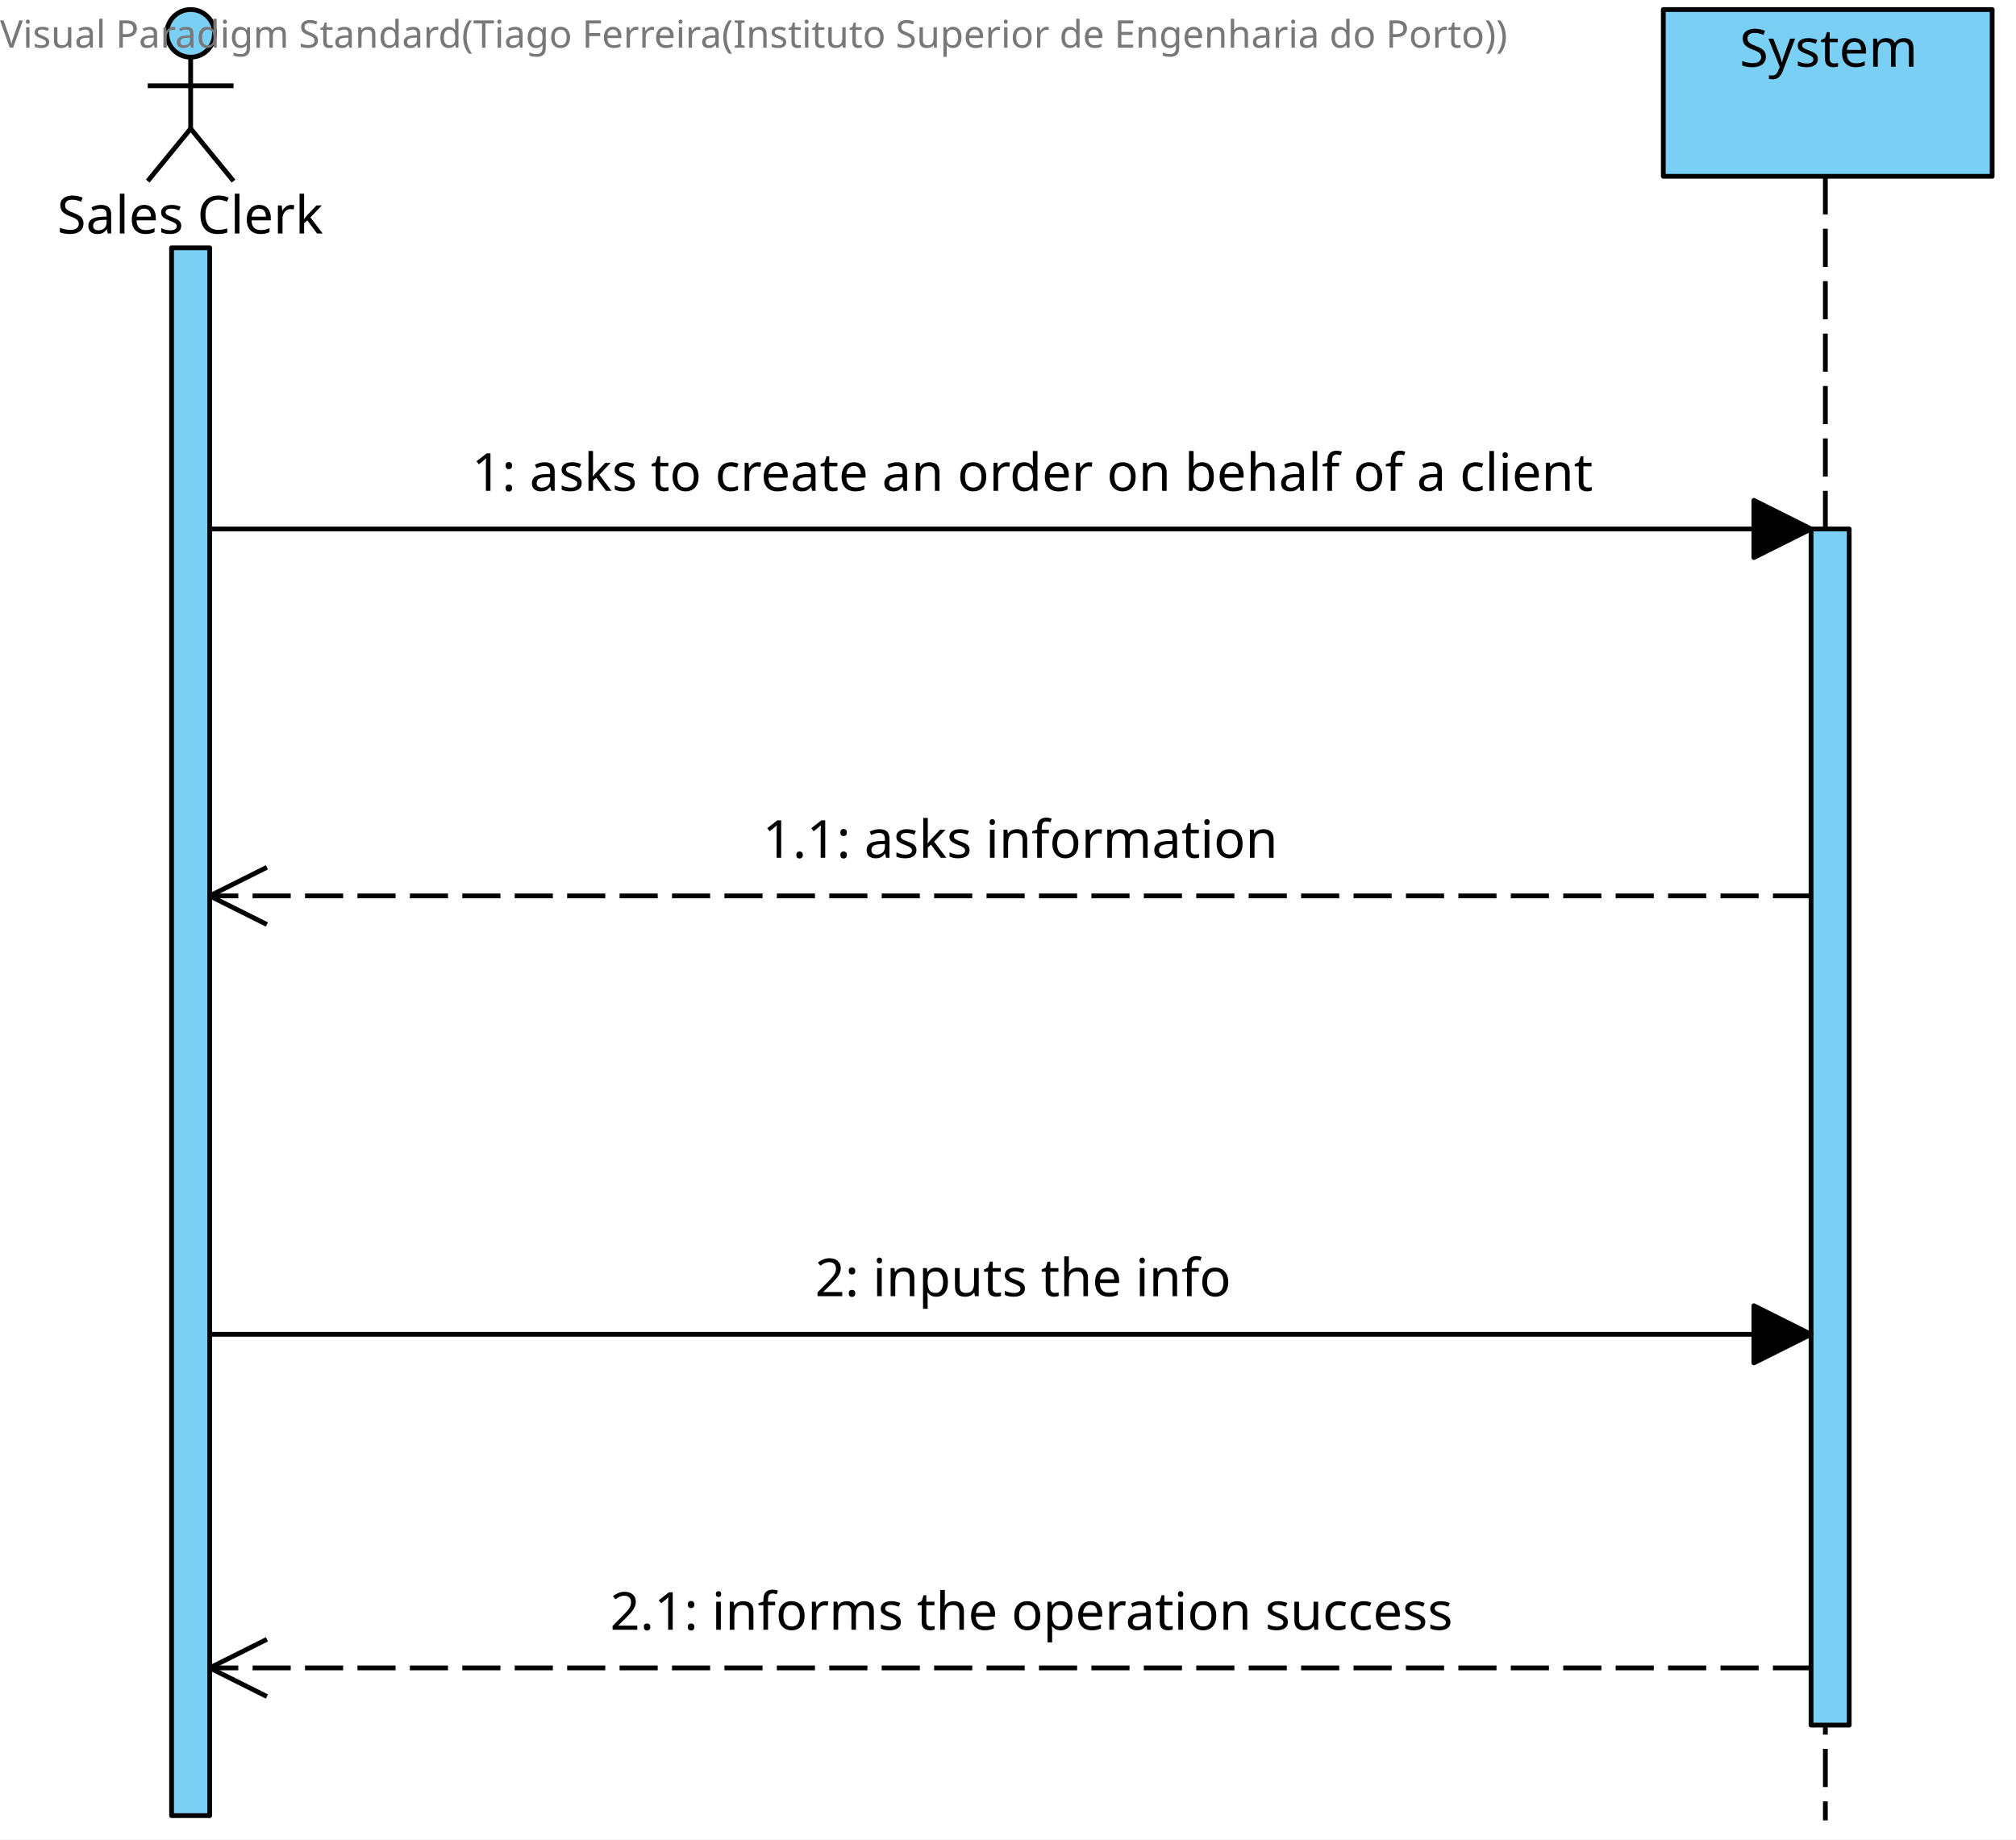
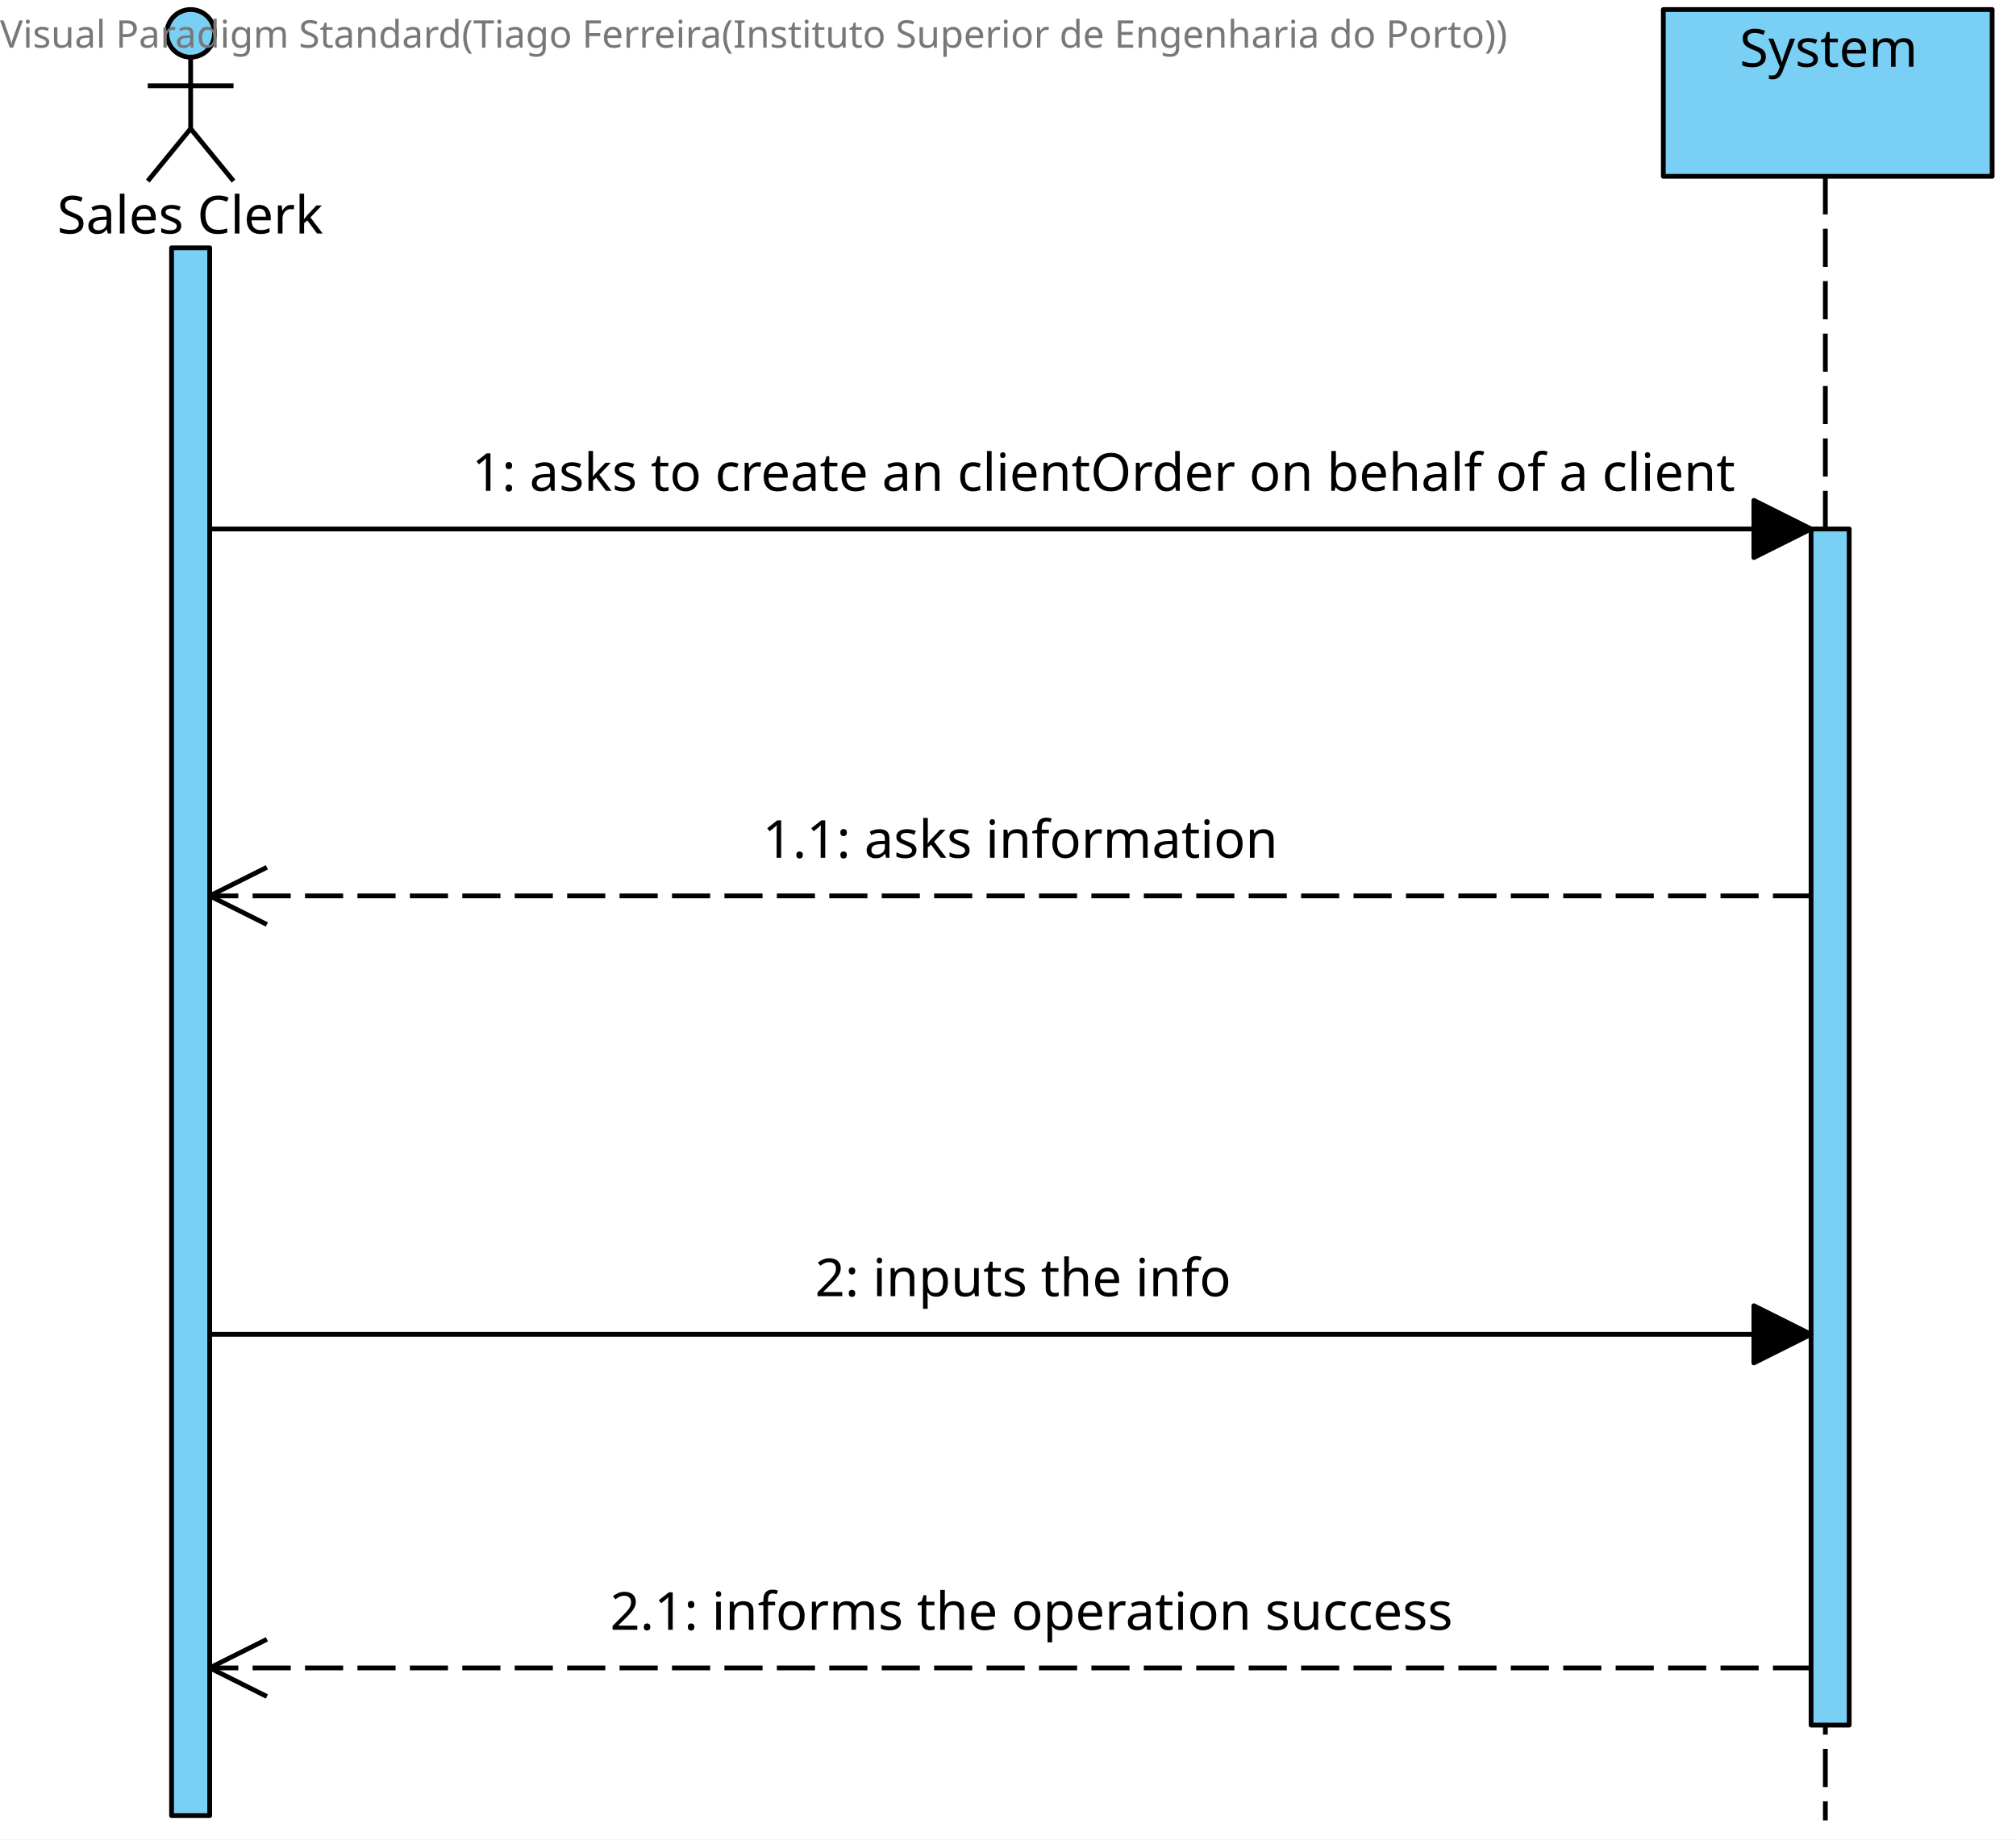
<svg xmlns="http://www.w3.org/2000/svg" fill-opacity="0" color-rendering="auto" color-interpolation="auto" text-rendering="auto" stroke="rgb(0,0,0)" stroke-linecap="square" width="423" stroke-miterlimit="10" shape-rendering="auto" stroke-opacity="0" fill="rgb(0,0,0)" stroke-dasharray="none" font-weight="normal" stroke-width="1" height="386" font-family="'Dialog'" font-style="normal" stroke-linejoin="miter" font-size="12px" stroke-dashoffset="0" image-rendering="auto">
  <defs id="genericDefs" />
  <g>
    <defs id="defs1">
      <clipPath clipPathUnits="userSpaceOnUse" id="clipPath1">
        <path d="M-7 -7 L71 -7 L71 391 L-7 391 L-7 -7 Z" />
      </clipPath>
      <clipPath clipPathUnits="userSpaceOnUse" id="clipPath2">
        <path d="M-7 -7 L81 -7 L81 391 L-7 391 L-7 -7 Z" />
      </clipPath>
      <clipPath clipPathUnits="userSpaceOnUse" id="clipPath3">
        <path d="M-7 -7 L19 -7 L19 262 L-7 262 L-7 -7 Z" />
      </clipPath>
      <clipPath clipPathUnits="userSpaceOnUse" id="clipPath4">
        <path d="M-70 -15 L140 -15 L140 30 L-70 30 L-70 -15 Z" />
      </clipPath>
      <clipPath clipPathUnits="userSpaceOnUse" id="clipPath5">
        <path d="M-77 -15 L154 -15 L154 30 L-77 30 L-77 -15 Z" />
      </clipPath>
      <clipPath clipPathUnits="userSpaceOnUse" id="clipPath6">
        <path d="M0 0 L440 0 L440 104 L0 104 L0 0 Z" />
      </clipPath>
      <clipPath clipPathUnits="userSpaceOnUse" id="clipPath7">
        <path d="M340 30 L340 45 L96 45 L96 30 ZM0 0 L0 104 L440 104 L440 0 Z" />
      </clipPath>
      <clipPath clipPathUnits="userSpaceOnUse" id="clipPath8">
        <path d="M279 30 L279 45 L157 45 L157 30 ZM0 0 L0 104 L440 104 L440 0 Z" />
      </clipPath>
      <clipPath clipPathUnits="userSpaceOnUse" id="clipPath9">
        <path d="M268 30 L268 45 L167 45 L167 30 ZM0 0 L0 104 L124 104 L124 100 L312 100 L312 104 L440 104 L440 0 Z" />
      </clipPath>
      <clipPath clipPathUnits="userSpaceOnUse" id="clipPath10">
        <path d="M312 30 L312 45 L124 45 L124 30 ZM0 0 L0 104 L440 104 L440 0 Z" />
      </clipPath>
      <clipPath clipPathUnits="userSpaceOnUse" id="clipPath11">
        <path d="M-188 -15 L376 -15 L376 30 L-188 30 L-188 -15 Z" />
      </clipPath>
      <clipPath clipPathUnits="userSpaceOnUse" id="clipPath12">
        <path d="M-101 -15 L202 -15 L202 30 L-101 30 L-101 -15 Z" />
      </clipPath>
      <clipPath clipPathUnits="userSpaceOnUse" id="clipPath13">
        <path d="M-122 -15 L244 -15 L244 30 L-122 30 L-122 -15 Z" />
      </clipPath>
      <clipPath clipPathUnits="userSpaceOnUse" id="clipPath14">
        <path d="M-244 -15 L488 -15 L488 30 L-244 30 L-244 -15 Z" />
      </clipPath>
    </defs>
    <g fill="white" text-rendering="geometricPrecision" fill-opacity="1" stroke-opacity="1" stroke="white">
      <rect x="0" width="423" height="386" y="0" stroke="none" />
    </g>
    <g font-size="11px" transform="translate(10,2)" fill-opacity="1" fill="rgb(122,207,245)" text-rendering="geometricPrecision" image-rendering="optimizeQuality" font-family="sans-serif" stroke="rgb(122,207,245)" stroke-opacity="1">
      <circle r="5" clip-path="url(#clipPath1)" cx="30" cy="5" stroke="none" />
      <rect x="26" width="8" height="329" y="50" clip-path="url(#clipPath1)" stroke="none" />
    </g>
    <g stroke-linecap="butt" font-size="11px" transform="translate(10,2)" fill-opacity="1" fill="black" text-rendering="geometricPrecision" image-rendering="optimizeQuality" font-family="sans-serif" stroke-linejoin="round" stroke="black" stroke-opacity="1" stroke-miterlimit="0">
      <circle fill="none" r="5" clip-path="url(#clipPath1)" cx="30" cy="5" />
      <rect fill="none" x="26" width="8" height="329" y="50" clip-path="url(#clipPath1)" />
      <line y2="25" fill="none" x1="30" clip-path="url(#clipPath1)" x2="30" y1="10" />
      <line y2="36" fill="none" x1="30" clip-path="url(#clipPath1)" x2="21" y1="25" />
      <line y2="36" fill="none" x1="30" clip-path="url(#clipPath1)" x2="39" y1="25" />
      <line y2="16" fill="none" x1="21" clip-path="url(#clipPath1)" x2="39" y1="16" />
    </g>
    <g font-size="11px" transform="translate(349,2)" fill-opacity="1" fill="rgb(122,207,245)" text-rendering="geometricPrecision" image-rendering="optimizeQuality" font-family="sans-serif" stroke="rgb(122,207,245)" stroke-opacity="1">
      <rect x="0" width="69" height="35" y="0" clip-path="url(#clipPath2)" stroke="none" />
    </g>
    <g stroke-linecap="butt" font-size="11px" transform="translate(349,2)" fill-opacity="1" fill="black" text-rendering="geometricPrecision" image-rendering="optimizeQuality" font-family="sans-serif" stroke-linejoin="round" stroke="black" stroke-opacity="1" stroke-miterlimit="0">
      <rect fill="none" x="0" width="69" height="35" y="0" clip-path="url(#clipPath2)" />
      <line clip-path="url(#clipPath2)" fill="none" x1="34" x2="34" y1="35" y2="380" stroke-linejoin="bevel" stroke-dasharray="8,3" />
    </g>
    <g font-size="11px" transform="translate(380,111)" fill-opacity="1" fill="rgb(122,207,245)" text-rendering="geometricPrecision" image-rendering="optimizeQuality" font-family="sans-serif" stroke="rgb(122,207,245)" stroke-opacity="1">
      <rect x="0" width="8" height="251" y="0" clip-path="url(#clipPath3)" stroke="none" />
    </g>
    <g stroke-linecap="butt" font-size="11px" transform="translate(380,111)" fill-opacity="1" fill="black" text-rendering="geometricPrecision" image-rendering="optimizeQuality" font-family="sans-serif" stroke-linejoin="round" stroke="black" stroke-opacity="1" stroke-miterlimit="0">
      <rect fill="none" x="0" width="8" height="251" y="0" clip-path="url(#clipPath3)" />
    </g>
    <g font-size="11px" transform="translate(349,2)" fill-opacity="1" fill="black" text-rendering="geometricPrecision" image-rendering="optimizeQuality" font-family="sans-serif" stroke="black" stroke-opacity="1">
      <text x="16" xml:space="preserve" y="12" clip-path="url(#clipPath4)" stroke="none">System</text>
    </g>
    <g font-size="11px" transform="translate(2,37)" fill-opacity="1" fill="black" text-rendering="geometricPrecision" image-rendering="optimizeQuality" font-family="sans-serif" stroke="black" stroke-opacity="1">
      <text x="10" xml:space="preserve" y="12" clip-path="url(#clipPath5)" stroke="none">Sales Clerk</text>
    </g>
    <g stroke-linecap="butt" font-size="11px" transform="translate(-6,61)" fill-opacity="1" fill="black" text-rendering="geometricPrecision" image-rendering="optimizeQuality" font-family="sans-serif" stroke-linejoin="round" stroke="black" stroke-opacity="1">
      <line y2="50" fill="none" x1="50" clip-path="url(#clipPath7)" x2="386" y1="50" />
      <polygon points=" 386 50 374 44 374 56" clip-path="url(#clipPath7)" stroke="none" />
      <polygon fill="none" points=" 386 50 374 44 374 56" clip-path="url(#clipPath7)" />
    </g>
    <g fill-opacity="1" text-rendering="geometricPrecision" stroke="black" stroke-linecap="butt" transform="translate(-6,138)" stroke-miterlimit="0" stroke-opacity="1" fill="black" stroke-dasharray="8,3" font-family="sans-serif" stroke-linejoin="round" font-size="11px" image-rendering="optimizeQuality">
      <line y2="50" fill="none" x1="386" clip-path="url(#clipPath8)" x2="50" y1="50" />
      <line clip-path="url(#clipPath8)" fill="none" x1="50" x2="62" y1="50" y2="56" stroke-dasharray="none" stroke-miterlimit="10" />
      <line clip-path="url(#clipPath8)" fill="none" x1="50" x2="62" y1="50" y2="44" stroke-dasharray="none" stroke-miterlimit="10" />
    </g>
    <g stroke-linecap="butt" font-size="11px" transform="translate(-6,230)" fill-opacity="1" fill="black" text-rendering="geometricPrecision" image-rendering="optimizeQuality" font-family="sans-serif" stroke-linejoin="round" stroke="black" stroke-opacity="1">
      <line y2="50" fill="none" x1="50" clip-path="url(#clipPath9)" x2="386" y1="50" />
      <polygon points=" 386 50 374 44 374 56" clip-path="url(#clipPath9)" stroke="none" />
      <polygon fill="none" points=" 386 50 374 44 374 56" clip-path="url(#clipPath9)" />
    </g>
    <g fill-opacity="1" text-rendering="geometricPrecision" stroke="black" stroke-linecap="butt" transform="translate(-6,300)" stroke-miterlimit="0" stroke-opacity="1" fill="black" stroke-dasharray="8,3" font-family="sans-serif" stroke-linejoin="round" font-size="11px" image-rendering="optimizeQuality">
      <line y2="50" fill="none" x1="386" clip-path="url(#clipPath10)" x2="50" y1="50" />
      <line clip-path="url(#clipPath10)" fill="none" x1="50" x2="62" y1="50" y2="56" stroke-dasharray="none" stroke-miterlimit="10" />
      <line clip-path="url(#clipPath10)" fill="none" x1="50" x2="62" y1="50" y2="44" stroke-dasharray="none" stroke-miterlimit="10" />
    </g>
    <g font-size="11px" transform="translate(118,330)" fill-opacity="1" fill="white" text-rendering="geometricPrecision" image-rendering="optimizeQuality" font-family="sans-serif" stroke="white" stroke-opacity="1">
      <rect x="0" width="188" height="15" y="0" clip-path="url(#clipPath11)" stroke="none" />
      <text fill="black" x="10" xml:space="preserve" y="12" clip-path="url(#clipPath11)" stroke="none">2.1: informs the operation success</text>
    </g>
    <g font-size="11px" transform="translate(161,260)" fill-opacity="1" fill="white" text-rendering="geometricPrecision" image-rendering="optimizeQuality" font-family="sans-serif" stroke="white" stroke-opacity="1">
      <rect x="0" width="101" height="15" y="0" clip-path="url(#clipPath12)" stroke="none" />
      <text fill="black" x="10" xml:space="preserve" y="12" clip-path="url(#clipPath12)" stroke="none">2: inputs the info</text>
    </g>
    <g font-size="11px" transform="translate(151,168)" fill-opacity="1" fill="white" text-rendering="geometricPrecision" image-rendering="optimizeQuality" font-family="sans-serif" stroke="white" stroke-opacity="1">
      <rect x="0" width="122" height="15" y="0" clip-path="url(#clipPath13)" stroke="none" />
      <text fill="black" x="9" xml:space="preserve" y="12" clip-path="url(#clipPath13)" stroke="none">1.1: asks information</text>
    </g>
    <g font-size="11px" transform="translate(90,91)" fill-opacity="1" fill="white" text-rendering="geometricPrecision" image-rendering="optimizeQuality" font-family="sans-serif" stroke="white" stroke-opacity="1">
      <rect x="0" width="244" height="15" y="0" clip-path="url(#clipPath14)" stroke="none" />
-       <text fill="black" x="9" xml:space="preserve" y="12" clip-path="url(#clipPath14)" stroke="none">1: asks to create an order on behalf of a client</text>
+       <text fill="black" x="9" xml:space="preserve" y="12" clip-path="url(#clipPath14)" stroke="none">1: asks to create an clientOrder on behalf of a client</text>
    </g>
    <g font-size="8px" fill-opacity="1" fill="rgb(120,120,120)" text-rendering="geometricPrecision" image-rendering="optimizeQuality" stroke="rgb(120,120,120)" stroke-opacity="1">
      <text x="0" xml:space="preserve" y="10" stroke="none">Visual Paradigm Standard(Tiago Ferreira(Instituto Superior de Engenharia do Porto))</text>
    </g>
  </g>
</svg>
